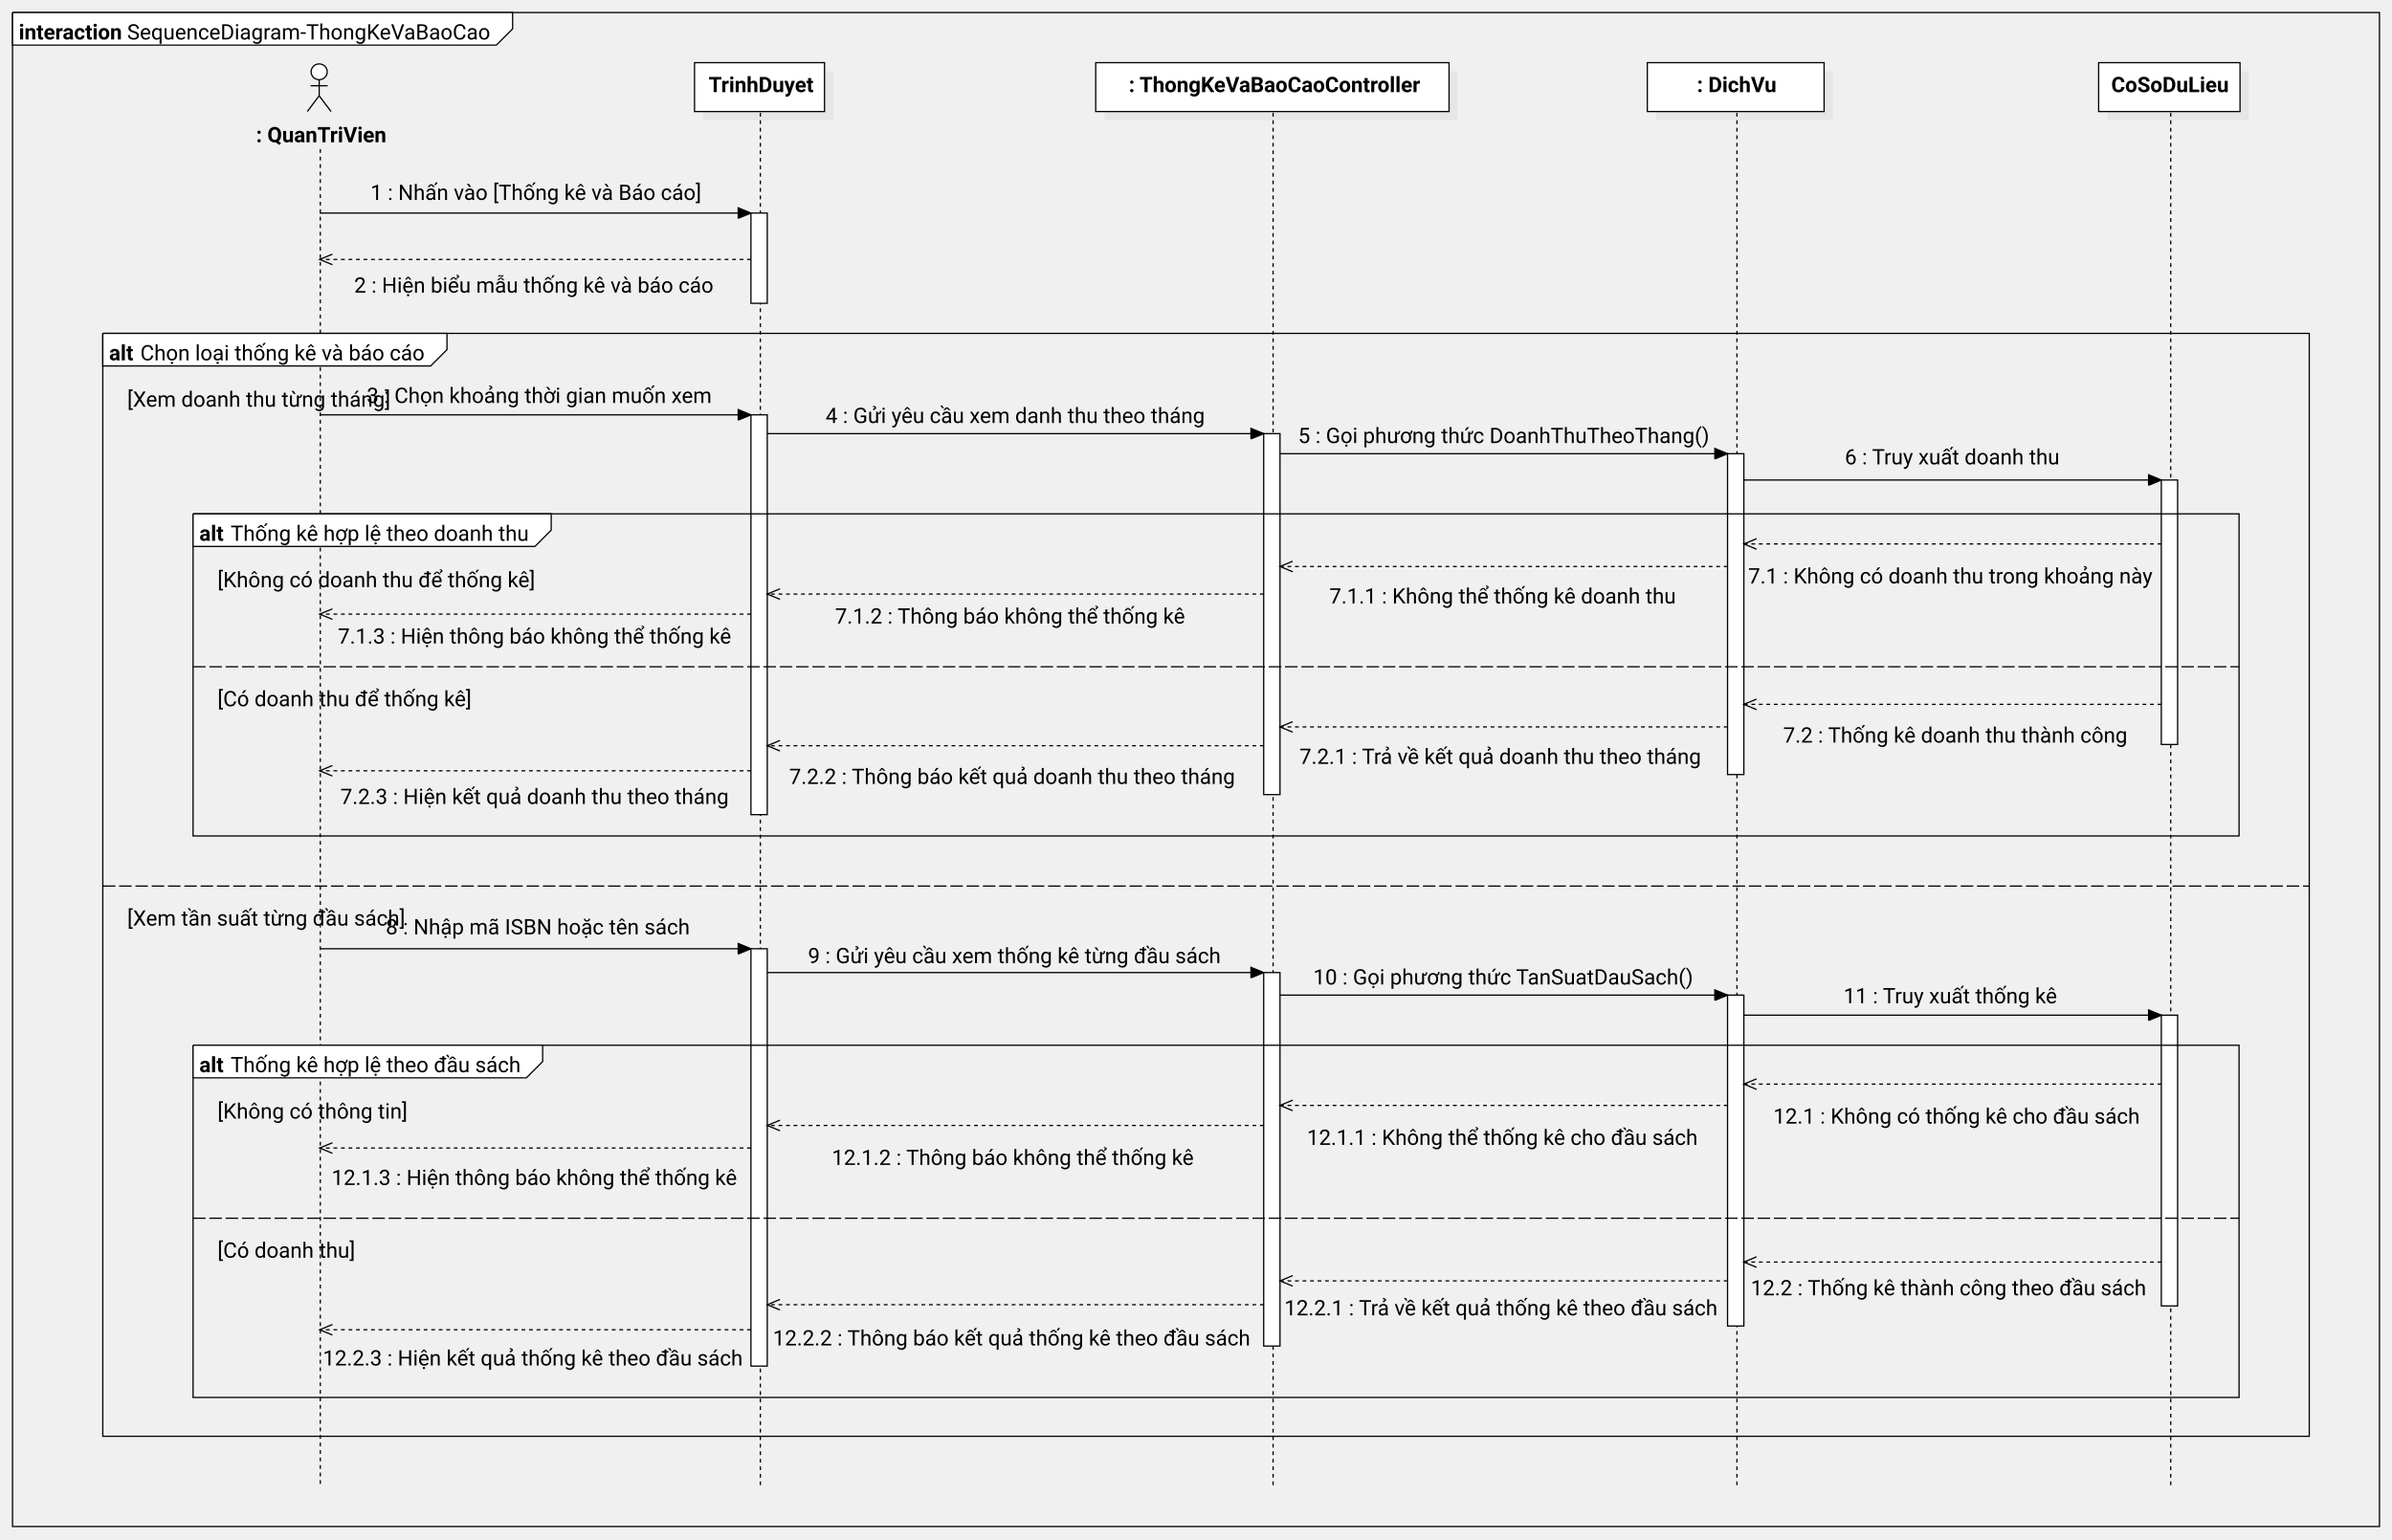
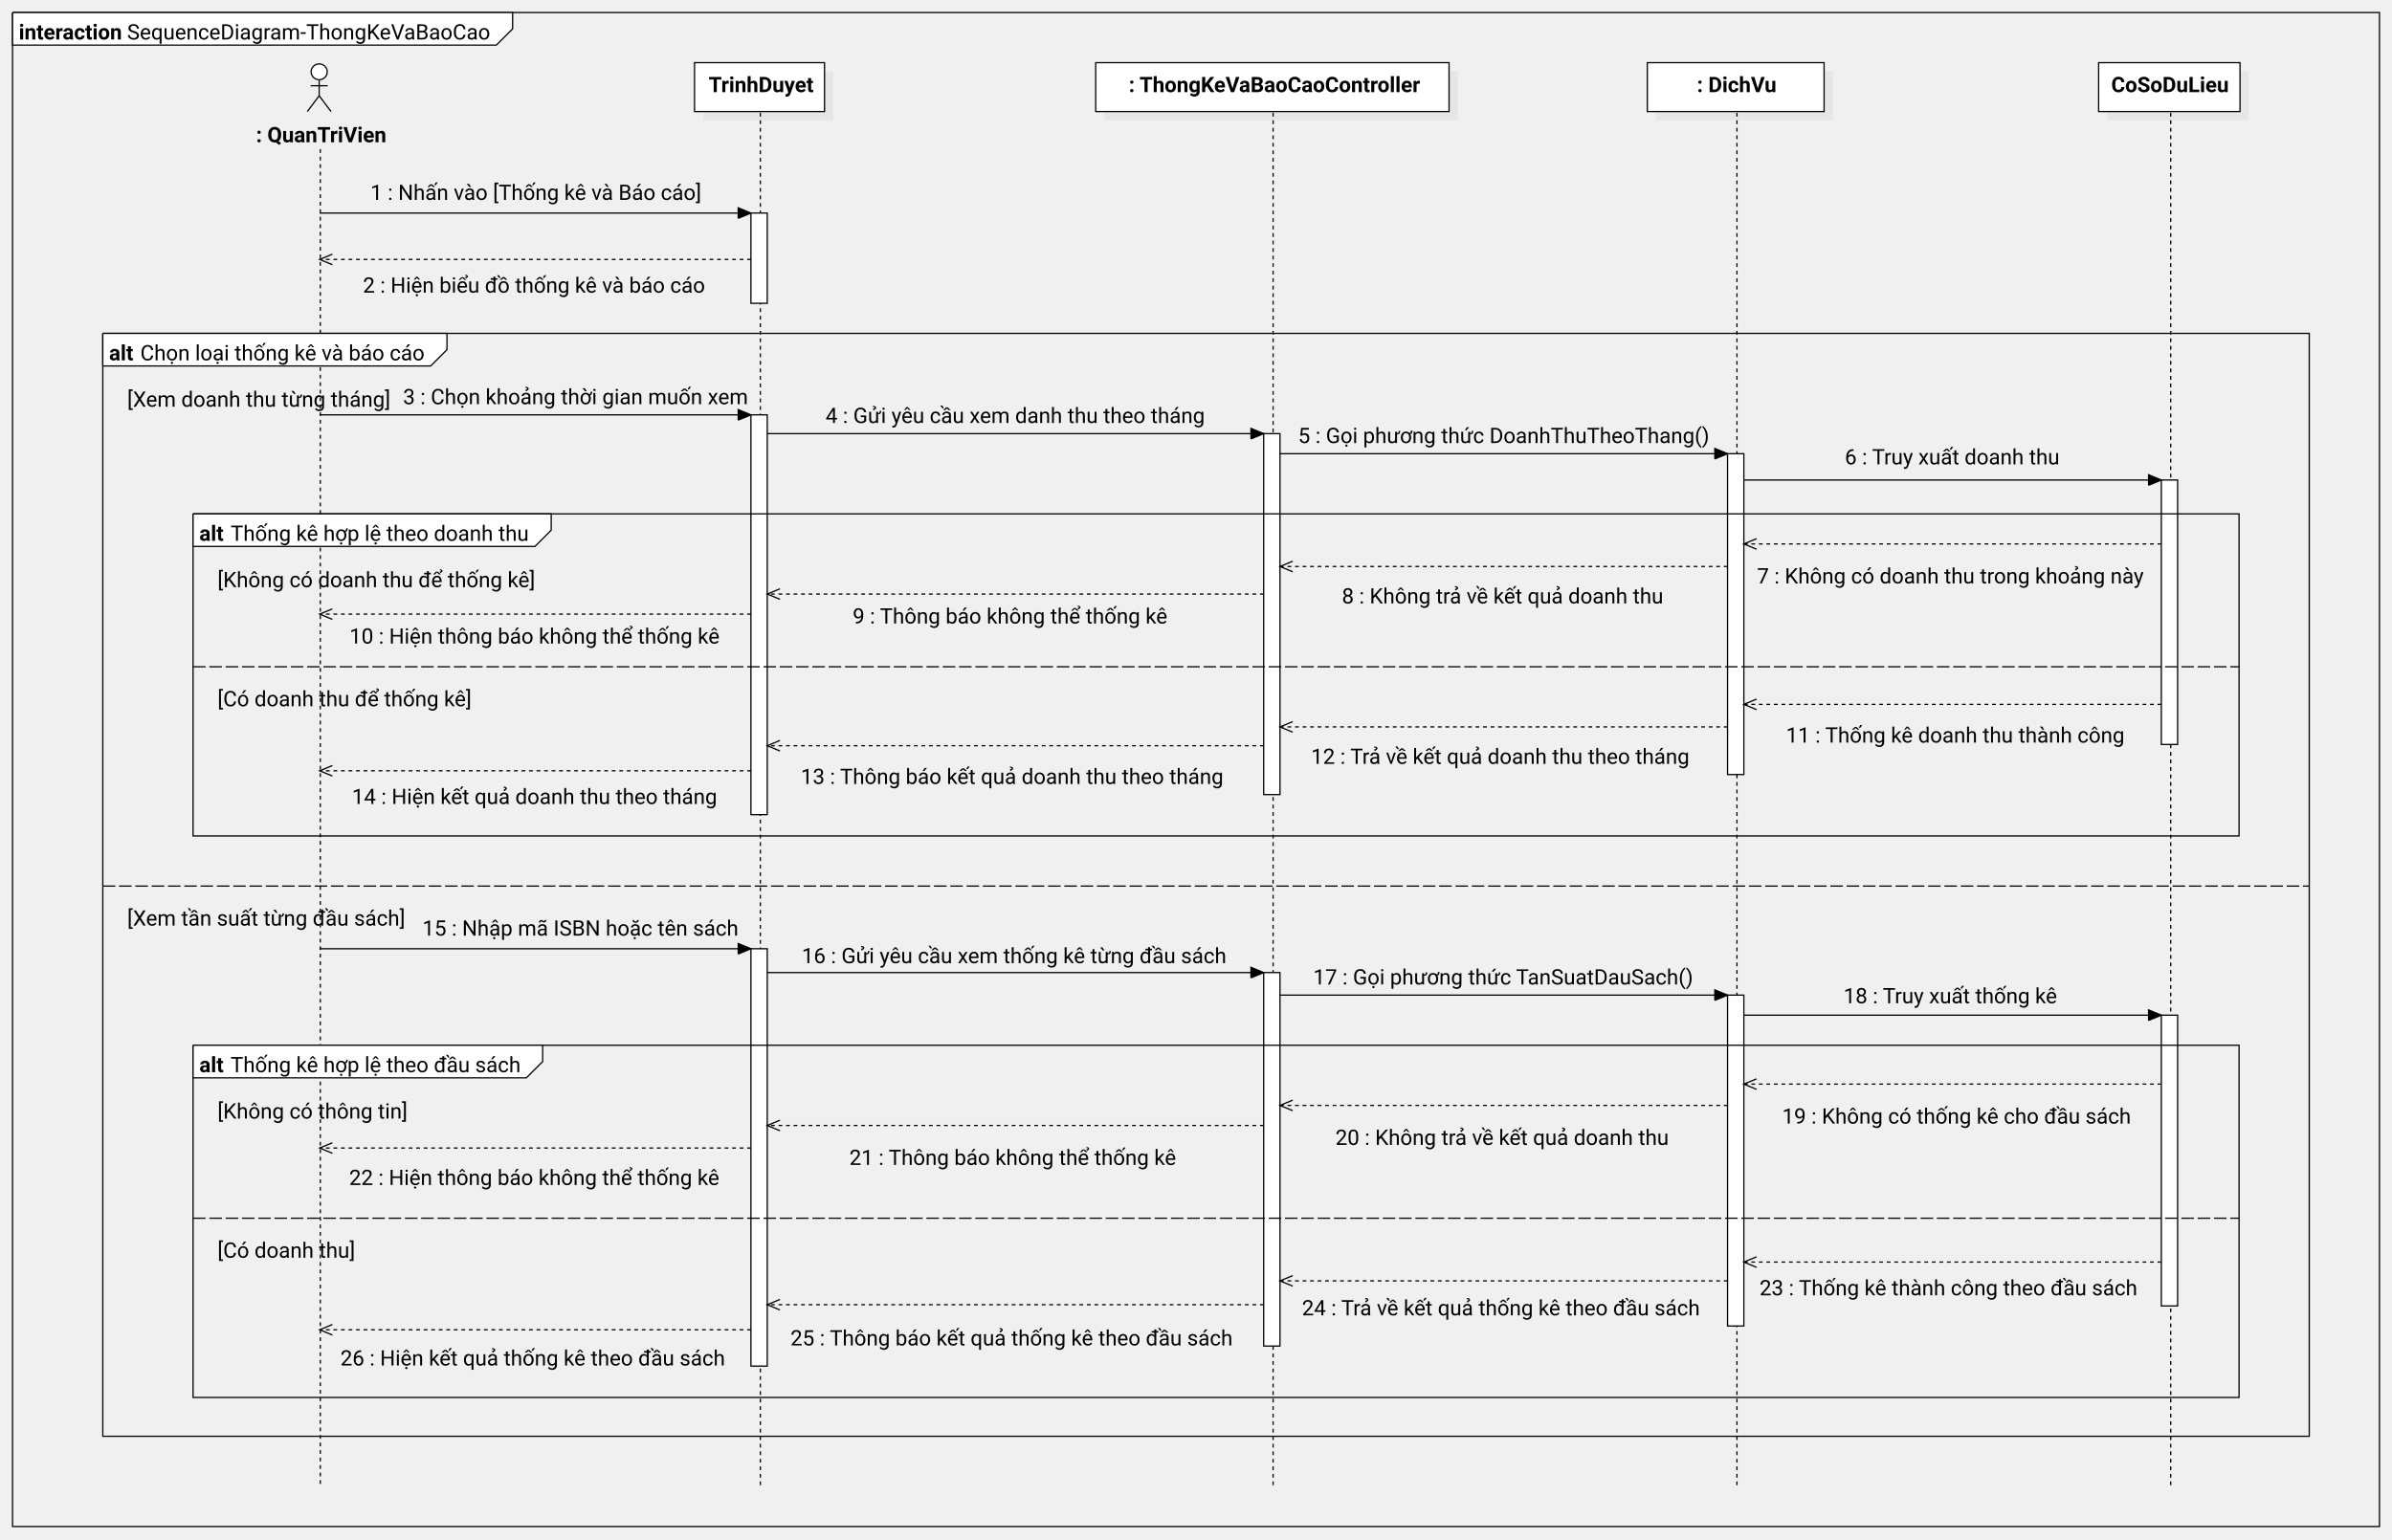
<svg xmlns="http://www.w3.org/2000/svg" version="1.1" width="1908" height="1228">
  <defs />
  <g>
    <g transform="translate(10,10) scale(1,1)">
      <path fill="none" stroke="#000000" d="M 0 0 L 1888 0 L 1888 1208 L 0 1208 L 0 0" stroke-miterlimit="10" />
    </g>
    <g transform="translate(10,10) scale(1,1)">
      <path fill="#ffffff" stroke="none" d="M 0 0 L 0 26 L 385.899 26 L 398.899 13 L 398.899 0 L 0 0" />
    </g>
    <g transform="translate(10,10) scale(1,1)">
      <path fill="none" stroke="#000000" d="M 0 0 L 0 26 L 385.899 26 L 398.899 13 L 398.899 0 L 0 0 L 0 0" stroke-miterlimit="10" />
    </g>
    <g transform="translate(10,10) scale(1,1)">
      <g>
        <path fill="none" stroke="none" />
        <text fill="#000000" stroke="none" font-family="Roboto" font-size="17px" font-style="normal" font-weight="normal" text-decoration="none" x="91.385" y="21.5">SequenceDiagram-ThongKeVaBaoCao</text>
      </g>
    </g>
    <g transform="translate(10,10) scale(1,1)">
      <g>
        <path fill="none" stroke="none" />
        <text fill="#000000" stroke="none" font-family="Roboto" font-size="17px" font-style="normal" font-weight="bold" text-decoration="none" x="5" y="21.5">interaction</text>
      </g>
    </g>
    <g transform="translate(10,10) scale(1,1)">
      <path fill="#ffffff" stroke="none" d="M 238.169 47.3 C 238.169 43.821 241.047 41 244.598 41 C 248.148 41 251.027 43.821 251.027 47.3 C 251.027 50.779 248.148 53.6 244.598 53.6 C 241.047 53.6 238.169 50.779 238.169 47.3 Z" />
    </g>
    <g transform="translate(10,10) scale(1,1)">
      <path fill="none" stroke="#000000" d="M 238.169 47.3 C 238.169 43.821 241.047 41 244.598 41 C 248.148 41 251.027 43.821 251.027 47.3 C 251.027 50.779 248.148 53.6 244.598 53.6 C 241.047 53.6 238.169 50.779 238.169 47.3 Z" stroke-miterlimit="10" />
    </g>
    <g transform="translate(10,10) scale(1,1)">
      <path fill="none" stroke="#000000" d="M 244.598 53.6 L 244.598 66.4" stroke-miterlimit="10" />
    </g>
    <g transform="translate(10,10) scale(1,1)">
      <path fill="none" stroke="#000000" d="M 237.79 58.4 L 251.405 58.4" stroke-miterlimit="10" />
    </g>
    <g transform="translate(10,10) scale(1,1)">
      <path fill="none" stroke="#000000" d="M 244.598 66.4 L 235.143 79" stroke-miterlimit="10" />
    </g>
    <g transform="translate(10,10) scale(1,1)">
      <path fill="none" stroke="#000000" d="M 244.598 66.4 L 254.052 79" stroke-miterlimit="10" />
    </g>
    <g transform="translate(10,10) scale(1,1)">
      <g>
        <path fill="none" stroke="none" />
        <text fill="#000000" stroke="none" font-family="Roboto" font-size="17px" font-style="normal" font-weight="bold" text-decoration="none" x="194.229" y="103.5">: QuanTriVien</text>
      </g>
    </g>
    <g transform="translate(10,10) scale(1,1)">
      <path fill="none" stroke="#000000" d="M 245.5 109 L 245.5 1176" stroke-miterlimit="10" stroke-dasharray="3" />
    </g>
    <g transform="translate(10,10) scale(1,1)">
      <rect fill="#C0C0C0" stroke="none" x="551" y="47" width="103.693" height="39" opacity="0.2" />
    </g>
    <g transform="translate(10,10) scale(1,1)">
      <rect fill="#ffffff" stroke="none" x="544" y="40" width="103.693" height="39" />
    </g>
    <g transform="translate(10,10) scale(1,1)">
      <path fill="none" stroke="#000000" d="M 544 40 L 647.693 40 L 647.693 79 L 544 79 L 544 40 Z Z" stroke-miterlimit="10" />
    </g>
    <g transform="translate(10,10) scale(1,1)">
      <g>
        <path fill="none" stroke="none" />
        <text fill="#000000" stroke="none" font-family="Roboto" font-size="17px" font-style="normal" font-weight="bold" text-decoration="none" x="555.268" y="63.5">TrinhDuyet</text>
      </g>
    </g>
    <g transform="translate(10,10) scale(1,1)">
      <path fill="none" stroke="#000000" d="M 596.5 80 L 596.5 1176" stroke-miterlimit="10" stroke-dasharray="3" />
    </g>
    <g transform="translate(10,10) scale(1,1)">
      <rect fill="#C0C0C0" stroke="none" x="871" y="47" width="281.852" height="39" opacity="0.2" />
    </g>
    <g transform="translate(10,10) scale(1,1)">
      <rect fill="#ffffff" stroke="none" x="864" y="40" width="281.852" height="39" />
    </g>
    <g transform="translate(10,10) scale(1,1)">
      <path fill="none" stroke="#000000" d="M 864 40 L 1145.852 40 L 1145.852 79 L 864 79 L 864 40 Z Z" stroke-miterlimit="10" />
    </g>
    <g transform="translate(10,10) scale(1,1)">
      <g>
        <path fill="none" stroke="none" />
        <text fill="#000000" stroke="none" font-family="Roboto" font-size="17px" font-style="normal" font-weight="bold" text-decoration="none" x="890.379" y="63.5">: ThongKeVaBaoCaoController</text>
      </g>
    </g>
    <g transform="translate(10,10) scale(1,1)">
      <path fill="none" stroke="#000000" d="M 1005.5 80 L 1005.5 1176" stroke-miterlimit="10" stroke-dasharray="3" />
    </g>
    <g transform="translate(10,10) scale(1,1)">
      <rect fill="#C0C0C0" stroke="none" x="1311" y="47" width="141.008" height="39" opacity="0.2" />
    </g>
    <g transform="translate(10,10) scale(1,1)">
      <rect fill="#ffffff" stroke="none" x="1304" y="40" width="141.008" height="39" />
    </g>
    <g transform="translate(10,10) scale(1,1)">
      <path fill="none" stroke="#000000" d="M 1304 40 L 1445.008 40 L 1445.008 79 L 1304 79 L 1304 40 Z Z" stroke-miterlimit="10" />
    </g>
    <g transform="translate(10,10) scale(1,1)">
      <g>
        <path fill="none" stroke="none" />
        <text fill="#000000" stroke="none" font-family="Roboto" font-size="17px" font-style="normal" font-weight="bold" text-decoration="none" x="1343.596" y="63.5">: DichVu</text>
      </g>
    </g>
    <g transform="translate(10,10) scale(1,1)">
      <path fill="none" stroke="#000000" d="M 1375.5 80 L 1375.5 1176" stroke-miterlimit="10" stroke-dasharray="3" />
    </g>
    <g transform="translate(10,10) scale(1,1)">
      <rect fill="#C0C0C0" stroke="none" x="1671" y="47" width="112.774" height="39" opacity="0.2" />
    </g>
    <g transform="translate(10,10) scale(1,1)">
      <rect fill="#ffffff" stroke="none" x="1664" y="40" width="112.774" height="39" />
    </g>
    <g transform="translate(10,10) scale(1,1)">
      <path fill="none" stroke="#000000" d="M 1664 40 L 1776.774 40 L 1776.774 79 L 1664 79 L 1664 40 Z Z" stroke-miterlimit="10" />
    </g>
    <g transform="translate(10,10) scale(1,1)">
      <g>
        <path fill="none" stroke="none" />
        <text fill="#000000" stroke="none" font-family="Roboto" font-size="17px" font-style="normal" font-weight="bold" text-decoration="none" x="1674.031" y="63.5">CoSoDuLieu</text>
      </g>
    </g>
    <g transform="translate(10,10) scale(1,1)">
      <path fill="none" stroke="#000000" d="M 1721.5 80 L 1721.5 1176" stroke-miterlimit="10" stroke-dasharray="3" />
    </g>
    <g transform="translate(10,10) scale(1,1)">
      <path fill="none" stroke="#000000" d="M 245 160 L 589 160" stroke-miterlimit="10" />
    </g>
    <g transform="translate(10,10) scale(1,1)">
      <path fill="#000000" stroke="none" d="M 578.837 164.21 L 589 160 L 578.837 155.79" />
    </g>
    <g transform="translate(10,10) scale(1,1)">
      <path fill="none" stroke="#000000" d="M 578.837 164.21 L 589 160 L 578.837 155.79 L 578.837 164.21" stroke-miterlimit="10" />
    </g>
    <g transform="translate(10,10) scale(1,1)">
      <g>
        <path fill="none" stroke="none" />
        <text fill="#000000" stroke="none" font-family="Roboto" font-size="17px" font-style="normal" font-weight="normal" text-decoration="none" x="285.5" y="149.5">1 : Nhấn vào [Thống kê và Báo cáo]</text>
      </g>
    </g>
    <g transform="translate(10,10) scale(1,1)">
      <rect fill="#ffffff" stroke="none" x="589" y="160" width="13" height="72" />
    </g>
    <g transform="translate(10,10) scale(1,1)">
      <path fill="none" stroke="#000000" d="M 589 160 L 602 160 L 602 232 L 589 232 L 589 160 Z Z" stroke-miterlimit="10" />
    </g>
    <g transform="translate(10,10) scale(1,1)">
      <path fill="none" stroke="#000000" d="M 589 197 L 245 197" stroke-miterlimit="10" stroke-dasharray="3" />
    </g>
    <g transform="translate(10,10) scale(1,1)">
      <path fill="none" stroke="#000000" d="M 255.163 192.79 L 245 197 L 255.163 201.21" stroke-miterlimit="10" />
    </g>
    <g transform="translate(10,10) scale(1,1)">
      <g>
        <path fill="none" stroke="none" />
-         <text fill="#000000" stroke="none" font-family="Roboto" font-size="17px" font-style="normal" font-weight="normal" text-decoration="none" x="272.5" y="223.5">2 : Hiện biểu mẫu thống kê và báo cáo</text>
+         <text fill="#000000" stroke="none" font-family="Roboto" font-size="17px" font-style="normal" font-weight="normal" text-decoration="none" x="279.493" y="223.5">2 : Hiện biểu đồ thống kê và báo cáo</text>
      </g>
    </g>
    <g transform="translate(10,10) scale(1,1)">
      <path fill="none" stroke="#000000" d="M 245 321 L 589 321" stroke-miterlimit="10" />
    </g>
    <g transform="translate(10,10) scale(1,1)">
      <path fill="#000000" stroke="none" d="M 578.837 325.21 L 589 321 L 578.837 316.79" />
    </g>
    <g transform="translate(10,10) scale(1,1)">
      <path fill="none" stroke="#000000" d="M 578.837 325.21 L 589 321 L 578.837 316.79 L 578.837 325.21" stroke-miterlimit="10" />
    </g>
    <g transform="translate(10,10) scale(1,1)">
      <g>
        <path fill="none" stroke="none" />
-         <text fill="#000000" stroke="none" font-family="Roboto" font-size="17px" font-style="normal" font-weight="normal" text-decoration="none" x="282.5" y="311.5">3 : Chọn khoảng thời gian muốn xem</text>
+         <text fill="#000000" stroke="none" font-family="Roboto" font-size="17px" font-style="normal" font-weight="normal" text-decoration="none" x="311.5" y="312.5">3 : Chọn khoảng thời gian muốn xem</text>
      </g>
    </g>
    <g transform="translate(10,10) scale(1,1)">
      <rect fill="#ffffff" stroke="none" x="589" y="321" width="13" height="319" />
    </g>
    <g transform="translate(10,10) scale(1,1)">
      <path fill="none" stroke="#000000" d="M 589 321 L 602 321 L 602 640 L 589 640 L 589 321 Z Z" stroke-miterlimit="10" />
    </g>
    <g transform="translate(10,10) scale(1,1)">
      <path fill="none" stroke="#000000" d="M 602 336 L 998 336" stroke-miterlimit="10" />
    </g>
    <g transform="translate(10,10) scale(1,1)">
      <path fill="#000000" stroke="none" d="M 987.837 340.21 L 998 336 L 987.837 331.79" />
    </g>
    <g transform="translate(10,10) scale(1,1)">
      <path fill="none" stroke="#000000" d="M 987.837 340.21 L 998 336 L 987.837 331.79 L 987.837 340.21" stroke-miterlimit="10" />
    </g>
    <g transform="translate(10,10) scale(1,1)">
      <g>
        <path fill="none" stroke="none" />
        <text fill="#000000" stroke="none" font-family="Roboto" font-size="17px" font-style="normal" font-weight="normal" text-decoration="none" x="648.5" y="327.5">4 : Gửi yêu cầu xem danh thu theo tháng</text>
      </g>
    </g>
    <g transform="translate(10,10) scale(1,1)">
      <rect fill="#ffffff" stroke="none" x="998" y="336" width="13" height="288" />
    </g>
    <g transform="translate(10,10) scale(1,1)">
      <path fill="none" stroke="#000000" d="M 998 336 L 1011 336 L 1011 624 L 998 624 L 998 336 Z Z" stroke-miterlimit="10" />
    </g>
    <g transform="translate(10,10) scale(1,1)">
      <path fill="none" stroke="#000000" d="M 1011 352 L 1368 352" stroke-miterlimit="10" />
    </g>
    <g transform="translate(10,10) scale(1,1)">
      <path fill="#000000" stroke="none" d="M 1357.837 356.21 L 1368 352 L 1357.837 347.79" />
    </g>
    <g transform="translate(10,10) scale(1,1)">
      <path fill="none" stroke="#000000" d="M 1357.837 356.21 L 1368 352 L 1357.837 347.79 L 1357.837 356.21" stroke-miterlimit="10" />
    </g>
    <g transform="translate(10,10) scale(1,1)">
      <g>
        <path fill="none" stroke="none" />
        <text fill="#000000" stroke="none" font-family="Roboto" font-size="17px" font-style="normal" font-weight="normal" text-decoration="none" x="1025.5" y="343.5">5 : Gọi phương thức DoanhThuTheoThang()</text>
      </g>
    </g>
    <g transform="translate(10,10) scale(1,1)">
      <rect fill="#ffffff" stroke="none" x="1368" y="352" width="13" height="256" />
    </g>
    <g transform="translate(10,10) scale(1,1)">
      <path fill="none" stroke="#000000" d="M 1368 352 L 1381 352 L 1381 608 L 1368 608 L 1368 352 Z Z" stroke-miterlimit="10" />
    </g>
    <g transform="translate(10,10) scale(1,1)">
      <path fill="none" stroke="#000000" d="M 1381 373 L 1714 373" stroke-miterlimit="10" />
    </g>
    <g transform="translate(10,10) scale(1,1)">
      <path fill="#000000" stroke="none" d="M 1703.837 377.21 L 1714 373 L 1703.837 368.79" />
    </g>
    <g transform="translate(10,10) scale(1,1)">
      <path fill="none" stroke="#000000" d="M 1703.837 377.21 L 1714 373 L 1703.837 368.79 L 1703.837 377.21" stroke-miterlimit="10" />
    </g>
    <g transform="translate(10,10) scale(1,1)">
      <g>
        <path fill="none" stroke="none" />
        <text fill="#000000" stroke="none" font-family="Roboto" font-size="17px" font-style="normal" font-weight="normal" text-decoration="none" x="1461.5" y="360.5">6 : Truy xuất doanh thu</text>
      </g>
    </g>
    <g transform="translate(10,10) scale(1,1)">
      <rect fill="#ffffff" stroke="none" x="1714" y="373" width="13" height="211" />
    </g>
    <g transform="translate(10,10) scale(1,1)">
      <path fill="none" stroke="#000000" d="M 1714 373 L 1727 373 L 1727 584 L 1714 584 L 1714 373 Z Z" stroke-miterlimit="10" />
    </g>
    <g transform="translate(10,10) scale(1,1)">
      <path fill="none" stroke="#000000" d="M 1714 424 L 1381 424" stroke-miterlimit="10" stroke-dasharray="3" />
    </g>
    <g transform="translate(10,10) scale(1,1)">
      <path fill="none" stroke="#000000" d="M 1391.163 419.79 L 1381 424 L 1391.163 428.21" stroke-miterlimit="10" />
    </g>
    <g transform="translate(10,10) scale(1,1)">
      <g>
        <path fill="none" stroke="none" />
-         <text fill="#000000" stroke="none" font-family="Roboto" font-size="17px" font-style="normal" font-weight="normal" text-decoration="none" x="1384.5" y="455.5">7.1 : Không có doanh thu trong khoảng này</text>
+         <text fill="#000000" stroke="none" font-family="Roboto" font-size="17px" font-style="normal" font-weight="normal" text-decoration="none" x="1391.51" y="455.5">7 : Không có doanh thu trong khoảng này</text>
      </g>
    </g>
    <g transform="translate(10,10) scale(1,1)">
      <path fill="none" stroke="#000000" d="M 1368 442 L 1011 442" stroke-miterlimit="10" stroke-dasharray="3" />
    </g>
    <g transform="translate(10,10) scale(1,1)">
      <path fill="none" stroke="#000000" d="M 1021.163 437.79 L 1011 442 L 1021.163 446.21" stroke-miterlimit="10" />
    </g>
    <g transform="translate(10,10) scale(1,1)">
      <g>
        <path fill="none" stroke="none" />
-         <text fill="#000000" stroke="none" font-family="Roboto" font-size="17px" font-style="normal" font-weight="normal" text-decoration="none" x="1050.355" y="471.5">7.1.1 : Không thể thống kê doanh thu</text>
+         <text fill="#000000" stroke="none" font-family="Roboto" font-size="17px" font-style="normal" font-weight="normal" text-decoration="none" x="1060.403" y="471.5">8 : Không trả về kết quả doanh thu</text>
      </g>
    </g>
    <g transform="translate(10,10) scale(1,1)">
      <path fill="none" stroke="#000000" d="M 998 464 L 602 464" stroke-miterlimit="10" stroke-dasharray="3" />
    </g>
    <g transform="translate(10,10) scale(1,1)">
      <path fill="none" stroke="#000000" d="M 612.163 459.79 L 602 464 L 612.163 468.21" stroke-miterlimit="10" />
    </g>
    <g transform="translate(10,10) scale(1,1)">
      <g>
        <path fill="none" stroke="none" />
-         <text fill="#000000" stroke="none" font-family="Roboto" font-size="17px" font-style="normal" font-weight="normal" text-decoration="none" x="656.118" y="487.5">7.1.2 : Thông báo không thể thống kê</text>
+         <text fill="#000000" stroke="none" font-family="Roboto" font-size="17px" font-style="normal" font-weight="normal" text-decoration="none" x="670.138" y="487.5">9 : Thông báo không thể thống kê</text>
      </g>
    </g>
    <g transform="translate(10,10) scale(1,1)">
      <path fill="none" stroke="#000000" d="M 589 480 L 245 480" stroke-miterlimit="10" stroke-dasharray="3" />
    </g>
    <g transform="translate(10,10) scale(1,1)">
      <path fill="none" stroke="#000000" d="M 255.163 475.79 L 245 480 L 255.163 484.21" stroke-miterlimit="10" />
    </g>
    <g transform="translate(10,10) scale(1,1)">
      <g>
        <path fill="none" stroke="none" />
-         <text fill="#000000" stroke="none" font-family="Roboto" font-size="17px" font-style="normal" font-weight="normal" text-decoration="none" x="259.5" y="503.5">7.1.3 : Hiện thông báo không thể thống kê</text>
+         <text fill="#000000" stroke="none" font-family="Roboto" font-size="17px" font-style="normal" font-weight="normal" text-decoration="none" x="268.747" y="503.5">10 : Hiện thông báo không thể thống kê</text>
      </g>
    </g>
    <g transform="translate(10,10) scale(1,1)">
      <path fill="none" stroke="#000000" d="M 1714 552 L 1381 552" stroke-miterlimit="10" stroke-dasharray="3" />
    </g>
    <g transform="translate(10,10) scale(1,1)">
      <path fill="none" stroke="#000000" d="M 1391.163 547.79 L 1381 552 L 1391.163 556.21" stroke-miterlimit="10" />
    </g>
    <g transform="translate(10,10) scale(1,1)">
      <g>
        <path fill="none" stroke="none" />
-         <text fill="#000000" stroke="none" font-family="Roboto" font-size="17px" font-style="normal" font-weight="normal" text-decoration="none" x="1412.362" y="582.5">7.2 : Thống kê doanh thu thành công</text>
+         <text fill="#000000" stroke="none" font-family="Roboto" font-size="17px" font-style="normal" font-weight="normal" text-decoration="none" x="1414.599" y="582.5">11 : Thống kê doanh thu thành công</text>
      </g>
    </g>
    <g transform="translate(10,10) scale(1,1)">
      <path fill="none" stroke="#000000" d="M 1368 570 L 1011 570" stroke-miterlimit="10" stroke-dasharray="3" />
    </g>
    <g transform="translate(10,10) scale(1,1)">
      <path fill="none" stroke="#000000" d="M 1021.163 565.79 L 1011 570 L 1021.163 574.21" stroke-miterlimit="10" />
    </g>
    <g transform="translate(10,10) scale(1,1)">
      <g>
        <path fill="none" stroke="none" />
-         <text fill="#000000" stroke="none" font-family="Roboto" font-size="17px" font-style="normal" font-weight="normal" text-decoration="none" x="1026.5" y="599.5">7.2.1 : Trả về kết quả doanh thu theo tháng</text>
+         <text fill="#000000" stroke="none" font-family="Roboto" font-size="17px" font-style="normal" font-weight="normal" text-decoration="none" x="1035.747" y="599.5">12 : Trả về kết quả doanh thu theo tháng</text>
      </g>
    </g>
    <g transform="translate(10,10) scale(1,1)">
      <path fill="none" stroke="#000000" d="M 998 585 L 602 585" stroke-miterlimit="10" stroke-dasharray="3" />
    </g>
    <g transform="translate(10,10) scale(1,1)">
      <path fill="none" stroke="#000000" d="M 612.163 580.79 L 602 585 L 612.163 589.21" stroke-miterlimit="10" />
    </g>
    <g transform="translate(10,10) scale(1,1)">
      <g>
        <path fill="none" stroke="none" />
-         <text fill="#000000" stroke="none" font-family="Roboto" font-size="17px" font-style="normal" font-weight="normal" text-decoration="none" x="619.5" y="615.5">7.2.2 : Thông báo kết quả doanh thu theo tháng</text>
+         <text fill="#000000" stroke="none" font-family="Roboto" font-size="17px" font-style="normal" font-weight="normal" text-decoration="none" x="628.747" y="615.5">13 : Thông báo kết quả doanh thu theo tháng</text>
      </g>
    </g>
    <g transform="translate(10,10) scale(1,1)">
      <path fill="none" stroke="#000000" d="M 589 605 L 245 605" stroke-miterlimit="10" stroke-dasharray="3" />
    </g>
    <g transform="translate(10,10) scale(1,1)">
      <path fill="none" stroke="#000000" d="M 255.163 600.79 L 245 605 L 255.163 609.21" stroke-miterlimit="10" />
    </g>
    <g transform="translate(10,10) scale(1,1)">
      <g>
        <path fill="none" stroke="none" />
-         <text fill="#000000" stroke="none" font-family="Roboto" font-size="17px" font-style="normal" font-weight="normal" text-decoration="none" x="261.5" y="631.5">7.2.3 : Hiện kết quả doanh thu theo tháng</text>
+         <text fill="#000000" stroke="none" font-family="Roboto" font-size="17px" font-style="normal" font-weight="normal" text-decoration="none" x="270.747" y="631.5">14 : Hiện kết quả doanh thu theo tháng</text>
      </g>
    </g>
    <g transform="translate(10,10) scale(1,1)">
      <path fill="none" stroke="#000000" d="M 245 747 L 589 747" stroke-miterlimit="10" />
    </g>
    <g transform="translate(10,10) scale(1,1)">
      <path fill="#000000" stroke="none" d="M 578.837 751.21 L 589 747 L 578.837 742.79" />
    </g>
    <g transform="translate(10,10) scale(1,1)">
      <path fill="none" stroke="#000000" d="M 578.837 751.21 L 589 747 L 578.837 742.79 L 578.837 751.21" stroke-miterlimit="10" />
    </g>
    <g transform="translate(10,10) scale(1,1)">
      <g>
        <path fill="none" stroke="none" />
-         <text fill="#000000" stroke="none" font-family="Roboto" font-size="17px" font-style="normal" font-weight="normal" text-decoration="none" x="297.715" y="735.5">8 : Nhập mã ISBN hoặc tên sách</text>
+         <text fill="#000000" stroke="none" font-family="Roboto" font-size="17px" font-style="normal" font-weight="normal" text-decoration="none" x="326.942" y="736.5">15 : Nhập mã ISBN hoặc tên sách</text>
      </g>
    </g>
    <g transform="translate(10,10) scale(1,1)">
      <rect fill="#ffffff" stroke="none" x="589" y="747" width="13" height="333" />
    </g>
    <g transform="translate(10,10) scale(1,1)">
      <path fill="none" stroke="#000000" d="M 589 747 L 602 747 L 602 1080 L 589 1080 L 589 747 Z Z" stroke-miterlimit="10" />
    </g>
    <g transform="translate(10,10) scale(1,1)">
      <path fill="none" stroke="#000000" d="M 602 766 L 998 766" stroke-miterlimit="10" />
    </g>
    <g transform="translate(10,10) scale(1,1)">
      <path fill="#000000" stroke="none" d="M 987.837 770.21 L 998 766 L 987.837 761.79" />
    </g>
    <g transform="translate(10,10) scale(1,1)">
      <path fill="none" stroke="#000000" d="M 987.837 770.21 L 998 766 L 987.837 761.79 L 987.837 770.21" stroke-miterlimit="10" />
    </g>
    <g transform="translate(10,10) scale(1,1)">
      <g>
        <path fill="none" stroke="none" />
-         <text fill="#000000" stroke="none" font-family="Roboto" font-size="17px" font-style="normal" font-weight="normal" text-decoration="none" x="634.5" y="758.5">9 : Gửi yêu cầu xem thống kê từng đầu sách</text>
+         <text fill="#000000" stroke="none" font-family="Roboto" font-size="17px" font-style="normal" font-weight="normal" text-decoration="none" x="629.5" y="758.5">16 : Gửi yêu cầu xem thống kê từng đầu sách</text>
      </g>
    </g>
    <g transform="translate(10,10) scale(1,1)">
      <rect fill="#ffffff" stroke="none" x="998" y="766" width="13" height="298" />
    </g>
    <g transform="translate(10,10) scale(1,1)">
      <path fill="none" stroke="#000000" d="M 998 766 L 1011 766 L 1011 1064 L 998 1064 L 998 766 Z Z" stroke-miterlimit="10" />
    </g>
    <g transform="translate(10,10) scale(1,1)">
      <path fill="none" stroke="#000000" d="M 1011 784 L 1368 784" stroke-miterlimit="10" />
    </g>
    <g transform="translate(10,10) scale(1,1)">
      <path fill="#000000" stroke="none" d="M 1357.837 788.21 L 1368 784 L 1357.837 779.79" />
    </g>
    <g transform="translate(10,10) scale(1,1)">
      <path fill="none" stroke="#000000" d="M 1357.837 788.21 L 1368 784 L 1357.837 779.79 L 1357.837 788.21" stroke-miterlimit="10" />
    </g>
    <g transform="translate(10,10) scale(1,1)">
      <g>
        <path fill="none" stroke="none" />
-         <text fill="#000000" stroke="none" font-family="Roboto" font-size="17px" font-style="normal" font-weight="normal" text-decoration="none" x="1037.5" y="775.5">10 : Gọi phương thức TanSuatDauSach()</text>
+         <text fill="#000000" stroke="none" font-family="Roboto" font-size="17px" font-style="normal" font-weight="normal" text-decoration="none" x="1037.5" y="775.5">17 : Gọi phương thức TanSuatDauSach()</text>
      </g>
    </g>
    <g transform="translate(10,10) scale(1,1)">
      <rect fill="#ffffff" stroke="none" x="1368" y="784" width="13" height="264" />
    </g>
    <g transform="translate(10,10) scale(1,1)">
      <path fill="none" stroke="#000000" d="M 1368 784 L 1381 784 L 1381 1048 L 1368 1048 L 1368 784 Z Z" stroke-miterlimit="10" />
    </g>
    <g transform="translate(10,10) scale(1,1)">
      <path fill="none" stroke="#000000" d="M 1381 800 L 1714 800" stroke-miterlimit="10" />
    </g>
    <g transform="translate(10,10) scale(1,1)">
      <path fill="#000000" stroke="none" d="M 1703.837 804.21 L 1714 800 L 1703.837 795.79" />
    </g>
    <g transform="translate(10,10) scale(1,1)">
      <path fill="none" stroke="#000000" d="M 1703.837 804.21 L 1714 800 L 1703.837 795.79 L 1703.837 804.21" stroke-miterlimit="10" />
    </g>
    <g transform="translate(10,10) scale(1,1)">
      <g>
        <path fill="none" stroke="none" />
-         <text fill="#000000" stroke="none" font-family="Roboto" font-size="17px" font-style="normal" font-weight="normal" text-decoration="none" x="1460.5" y="790.5">11 : Truy xuất thống kê</text>
+         <text fill="#000000" stroke="none" font-family="Roboto" font-size="17px" font-style="normal" font-weight="normal" text-decoration="none" x="1460.5" y="790.5">18 : Truy xuất thống kê</text>
      </g>
    </g>
    <g transform="translate(10,10) scale(1,1)">
      <rect fill="#ffffff" stroke="none" x="1714" y="800" width="13" height="232" />
    </g>
    <g transform="translate(10,10) scale(1,1)">
      <path fill="none" stroke="#000000" d="M 1714 800 L 1727 800 L 1727 1032 L 1714 1032 L 1714 800 Z Z" stroke-miterlimit="10" />
    </g>
    <g transform="translate(10,10) scale(1,1)">
      <path fill="none" stroke="#000000" d="M 1714 855 L 1381 855" stroke-miterlimit="10" stroke-dasharray="3" />
    </g>
    <g transform="translate(10,10) scale(1,1)">
      <path fill="none" stroke="#000000" d="M 1391.163 850.79 L 1381 855 L 1391.163 859.21" stroke-miterlimit="10" />
    </g>
    <g transform="translate(10,10) scale(1,1)">
      <g>
        <path fill="none" stroke="none" />
-         <text fill="#000000" stroke="none" font-family="Roboto" font-size="17px" font-style="normal" font-weight="normal" text-decoration="none" x="1404.5" y="886.5">12.1 : Không có thống kê cho đầu sách</text>
+         <text fill="#000000" stroke="none" font-family="Roboto" font-size="17px" font-style="normal" font-weight="normal" text-decoration="none" x="1411.51" y="886.5">19 : Không có thống kê cho đầu sách</text>
      </g>
    </g>
    <g transform="translate(10,10) scale(1,1)">
      <path fill="none" stroke="#000000" d="M 1368 872 L 1011 872" stroke-miterlimit="10" stroke-dasharray="3" />
    </g>
    <g transform="translate(10,10) scale(1,1)">
      <path fill="none" stroke="#000000" d="M 1021.163 867.79 L 1011 872 L 1021.163 876.21" stroke-miterlimit="10" />
    </g>
    <g transform="translate(10,10) scale(1,1)">
      <g>
        <path fill="none" stroke="none" />
-         <text fill="#000000" stroke="none" font-family="Roboto" font-size="17px" font-style="normal" font-weight="normal" text-decoration="none" x="1032.5" y="903.5">12.1.1 : Không thể thống kê cho đầu sách</text>
+         <text fill="#000000" stroke="none" font-family="Roboto" font-size="17px" font-style="normal" font-weight="normal" text-decoration="none" x="1055.215" y="903.5">20 : Không trả về kết quả doanh thu</text>
      </g>
    </g>
    <g transform="translate(10,10) scale(1,1)">
      <path fill="none" stroke="#000000" d="M 998 888 L 602 888" stroke-miterlimit="10" stroke-dasharray="3" />
    </g>
    <g transform="translate(10,10) scale(1,1)">
      <path fill="none" stroke="#000000" d="M 612.163 883.79 L 602 888 L 612.163 892.21" stroke-miterlimit="10" />
    </g>
    <g transform="translate(10,10) scale(1,1)">
      <g>
        <path fill="none" stroke="none" />
-         <text fill="#000000" stroke="none" font-family="Roboto" font-size="17px" font-style="normal" font-weight="normal" text-decoration="none" x="653.486" y="919.5">12.1.2 : Thông báo không thể thống kê</text>
+         <text fill="#000000" stroke="none" font-family="Roboto" font-size="17px" font-style="normal" font-weight="normal" text-decoration="none" x="667.506" y="919.5">21 : Thông báo không thể thống kê</text>
      </g>
    </g>
    <g transform="translate(10,10) scale(1,1)">
      <path fill="none" stroke="#000000" d="M 589 906 L 245 906" stroke-miterlimit="10" stroke-dasharray="3" />
    </g>
    <g transform="translate(10,10) scale(1,1)">
      <path fill="none" stroke="#000000" d="M 255.163 901.79 L 245 906 L 255.163 910.21" stroke-miterlimit="10" />
    </g>
    <g transform="translate(10,10) scale(1,1)">
      <g>
        <path fill="none" stroke="none" />
-         <text fill="#000000" stroke="none" font-family="Roboto" font-size="17px" font-style="normal" font-weight="normal" text-decoration="none" x="254.5" y="935.5">12.1.3 : Hiện thông báo không thể thống kê</text>
+         <text fill="#000000" stroke="none" font-family="Roboto" font-size="17px" font-style="normal" font-weight="normal" text-decoration="none" x="268.52" y="935.5">22 : Hiện thông báo không thể thống kê</text>
      </g>
    </g>
    <g transform="translate(10,10) scale(1,1)">
      <path fill="none" stroke="#000000" d="M 1714 997 L 1381 997" stroke-miterlimit="10" stroke-dasharray="3" />
    </g>
    <g transform="translate(10,10) scale(1,1)">
      <path fill="none" stroke="#000000" d="M 1391.163 992.79 L 1381 997 L 1391.163 1001.21" stroke-miterlimit="10" />
    </g>
    <g transform="translate(10,10) scale(1,1)">
      <g>
        <path fill="none" stroke="none" />
-         <text fill="#000000" stroke="none" font-family="Roboto" font-size="17px" font-style="normal" font-weight="normal" text-decoration="none" x="1386.5" y="1023.5">12.2 : Thống kê thành công theo đầu sách</text>
+         <text fill="#000000" stroke="none" font-family="Roboto" font-size="17px" font-style="normal" font-weight="normal" text-decoration="none" x="1393.51" y="1023.5">23 : Thống kê thành công theo đầu sách</text>
      </g>
    </g>
    <g transform="translate(10,10) scale(1,1)">
      <path fill="none" stroke="#000000" d="M 1368 1012 L 1011 1012" stroke-miterlimit="10" stroke-dasharray="3" />
    </g>
    <g transform="translate(10,10) scale(1,1)">
      <path fill="none" stroke="#000000" d="M 1021.163 1007.79 L 1011 1012 L 1021.163 1016.21" stroke-miterlimit="10" />
    </g>
    <g transform="translate(10,10) scale(1,1)">
      <g>
        <path fill="none" stroke="none" />
-         <text fill="#000000" stroke="none" font-family="Roboto" font-size="17px" font-style="normal" font-weight="normal" text-decoration="none" x="1014.5" y="1039.5">12.2.1 : Trả về kết quả thống kê theo đầu sách</text>
+         <text fill="#000000" stroke="none" font-family="Roboto" font-size="17px" font-style="normal" font-weight="normal" text-decoration="none" x="1028.52" y="1039.5">24 : Trả về kết quả thống kê theo đầu sách</text>
      </g>
    </g>
    <g transform="translate(10,10) scale(1,1)">
      <path fill="none" stroke="#000000" d="M 998 1031 L 602 1031" stroke-miterlimit="10" stroke-dasharray="3" />
    </g>
    <g transform="translate(10,10) scale(1,1)">
      <path fill="none" stroke="#000000" d="M 612.163 1026.79 L 602 1031 L 612.163 1035.21" stroke-miterlimit="10" />
    </g>
    <g transform="translate(10,10) scale(1,1)">
      <g>
        <path fill="none" stroke="none" />
-         <text fill="#000000" stroke="none" font-family="Roboto" font-size="17px" font-style="normal" font-weight="normal" text-decoration="none" x="606.5" y="1063.5">12.2.2 : Thông báo kết quả thống kê theo đầu sách</text>
+         <text fill="#000000" stroke="none" font-family="Roboto" font-size="17px" font-style="normal" font-weight="normal" text-decoration="none" x="620.52" y="1063.5">25 : Thông báo kết quả thống kê theo đầu sách</text>
      </g>
    </g>
    <g transform="translate(10,10) scale(1,1)">
      <path fill="none" stroke="#000000" d="M 589 1051 L 245 1051" stroke-miterlimit="10" stroke-dasharray="3" />
    </g>
    <g transform="translate(10,10) scale(1,1)">
      <path fill="none" stroke="#000000" d="M 255.163 1046.79 L 245 1051 L 255.163 1055.21" stroke-miterlimit="10" />
    </g>
    <g transform="translate(10,10) scale(1,1)">
      <g>
        <path fill="none" stroke="none" />
-         <text fill="#000000" stroke="none" font-family="Roboto" font-size="17px" font-style="normal" font-weight="normal" text-decoration="none" x="247.5" y="1079.5">12.2.3 : Hiện kết quả thống kê theo đầu sách</text>
+         <text fill="#000000" stroke="none" font-family="Roboto" font-size="17px" font-style="normal" font-weight="normal" text-decoration="none" x="261.52" y="1079.5">26 : Hiện kết quả thống kê theo đầu sách</text>
      </g>
    </g>
    <g transform="translate(10,10) scale(1,1)">
      <path fill="none" stroke="#000000" d="M 72 256 L 1832 256 L 1832 1136 L 72 1136 L 72 256" stroke-miterlimit="10" />
    </g>
    <g transform="translate(10,10) scale(1,1)">
      <path fill="#ffffff" stroke="none" d="M 72 256 L 72 282 L 333.537 282 L 346.537 269 L 346.537 256 L 72 256" />
    </g>
    <g transform="translate(10,10) scale(1,1)">
      <path fill="none" stroke="#000000" d="M 72 256 L 72 282 L 333.537 282 L 346.537 269 L 346.537 256 L 72 256 L 72 256" stroke-miterlimit="10" />
    </g>
    <g transform="translate(10,10) scale(1,1)">
      <g>
        <path fill="none" stroke="none" />
        <text fill="#000000" stroke="none" font-family="Roboto" font-size="17px" font-style="normal" font-weight="normal" text-decoration="none" x="101.926" y="277.5">Chọn loại thống kê và báo cáo</text>
      </g>
    </g>
    <g transform="translate(10,10) scale(1,1)">
      <g>
        <path fill="none" stroke="none" />
        <text fill="#000000" stroke="none" font-family="Roboto" font-size="17px" font-style="normal" font-weight="bold" text-decoration="none" x="77" y="277.5">alt</text>
      </g>
    </g>
    <g transform="translate(10,10) scale(1,1)">
      <g>
        <path fill="none" stroke="none" />
        <text fill="#000000" stroke="none" font-family="Roboto" font-size="17px" font-style="normal" font-weight="normal" text-decoration="none" x="91.5" y="314.5">[Xem doanh thu từng tháng]</text>
      </g>
    </g>
    <g transform="translate(10,10) scale(1,1)">
      <path fill="none" stroke="#000000" d="M 72 697 L 1832 697" stroke-miterlimit="10" stroke-dasharray="10,3" />
    </g>
    <g transform="translate(10,10) scale(1,1)">
      <g>
        <path fill="none" stroke="none" />
        <text fill="#000000" stroke="none" font-family="Roboto" font-size="17px" font-style="normal" font-weight="normal" text-decoration="none" x="91.5" y="728.5">[Xem tần suất từng đầu sách]</text>
      </g>
    </g>
    <g transform="translate(10,10) scale(1,1)">
      <path fill="none" stroke="#000000" d="M 144 400 L 1776 400 L 1776 657 L 144 657 L 144 400" stroke-miterlimit="10" />
    </g>
    <g transform="translate(10,10) scale(1,1)">
      <path fill="#ffffff" stroke="none" d="M 144 400 L 144 426 L 416.677 426 L 429.677 413 L 429.677 400 L 144 400" />
    </g>
    <g transform="translate(10,10) scale(1,1)">
      <path fill="none" stroke="#000000" d="M 144 400 L 144 426 L 416.677 426 L 429.677 413 L 429.677 400 L 144 400 L 144 400" stroke-miterlimit="10" />
    </g>
    <g transform="translate(10,10) scale(1,1)">
      <g>
        <path fill="none" stroke="none" />
        <text fill="#000000" stroke="none" font-family="Roboto" font-size="17px" font-style="normal" font-weight="normal" text-decoration="none" x="173.926" y="421.5">Thống kê hợp lệ theo doanh thu</text>
      </g>
    </g>
    <g transform="translate(10,10) scale(1,1)">
      <g>
        <path fill="none" stroke="none" />
        <text fill="#000000" stroke="none" font-family="Roboto" font-size="17px" font-style="normal" font-weight="bold" text-decoration="none" x="149" y="421.5">alt</text>
      </g>
    </g>
    <g transform="translate(10,10) scale(1,1)">
      <g>
        <path fill="none" stroke="none" />
        <text fill="#000000" stroke="none" font-family="Roboto" font-size="17px" font-style="normal" font-weight="normal" text-decoration="none" x="163.5" y="458.5">[Không có doanh thu để thống kê]</text>
      </g>
    </g>
    <g transform="translate(10,10) scale(1,1)">
      <path fill="none" stroke="#000000" d="M 144 522 L 1776 522" stroke-miterlimit="10" stroke-dasharray="10,3" />
    </g>
    <g transform="translate(10,10) scale(1,1)">
      <g>
        <path fill="none" stroke="none" />
        <text fill="#000000" stroke="none" font-family="Roboto" font-size="17px" font-style="normal" font-weight="normal" text-decoration="none" x="163.5" y="553.5">[Có doanh thu để thống kê]</text>
      </g>
    </g>
    <g transform="translate(10,10) scale(1,1)">
      <path fill="none" stroke="#000000" d="M 144 824 L 1776 824 L 1776 1105 L 144 1105 L 144 824" stroke-miterlimit="10" />
    </g>
    <g transform="translate(10,10) scale(1,1)">
      <path fill="#ffffff" stroke="none" d="M 144 824 L 144 850 L 409.845 850 L 422.845 837 L 422.845 824 L 144 824" />
    </g>
    <g transform="translate(10,10) scale(1,1)">
      <path fill="none" stroke="#000000" d="M 144 824 L 144 850 L 409.845 850 L 422.845 837 L 422.845 824 L 144 824 L 144 824" stroke-miterlimit="10" />
    </g>
    <g transform="translate(10,10) scale(1,1)">
      <g>
        <path fill="none" stroke="none" />
        <text fill="#000000" stroke="none" font-family="Roboto" font-size="17px" font-style="normal" font-weight="normal" text-decoration="none" x="173.926" y="845.5">Thống kê hợp lệ theo đầu sách</text>
      </g>
    </g>
    <g transform="translate(10,10) scale(1,1)">
      <g>
        <path fill="none" stroke="none" />
        <text fill="#000000" stroke="none" font-family="Roboto" font-size="17px" font-style="normal" font-weight="bold" text-decoration="none" x="149" y="845.5">alt</text>
      </g>
    </g>
    <g transform="translate(10,10) scale(1,1)">
      <g>
        <path fill="none" stroke="none" />
        <text fill="#000000" stroke="none" font-family="Roboto" font-size="17px" font-style="normal" font-weight="normal" text-decoration="none" x="163.5" y="882.5">[Không có thông tin]</text>
      </g>
    </g>
    <g transform="translate(10,10) scale(1,1)">
      <path fill="none" stroke="#000000" d="M 144 962 L 1776 962" stroke-miterlimit="10" stroke-dasharray="10,3" />
    </g>
    <g transform="translate(10,10) scale(1,1)">
      <g>
        <path fill="none" stroke="none" />
        <text fill="#000000" stroke="none" font-family="Roboto" font-size="17px" font-style="normal" font-weight="normal" text-decoration="none" x="163.5" y="993.5">[Có doanh thu]</text>
      </g>
    </g>
  </g>
</svg>
